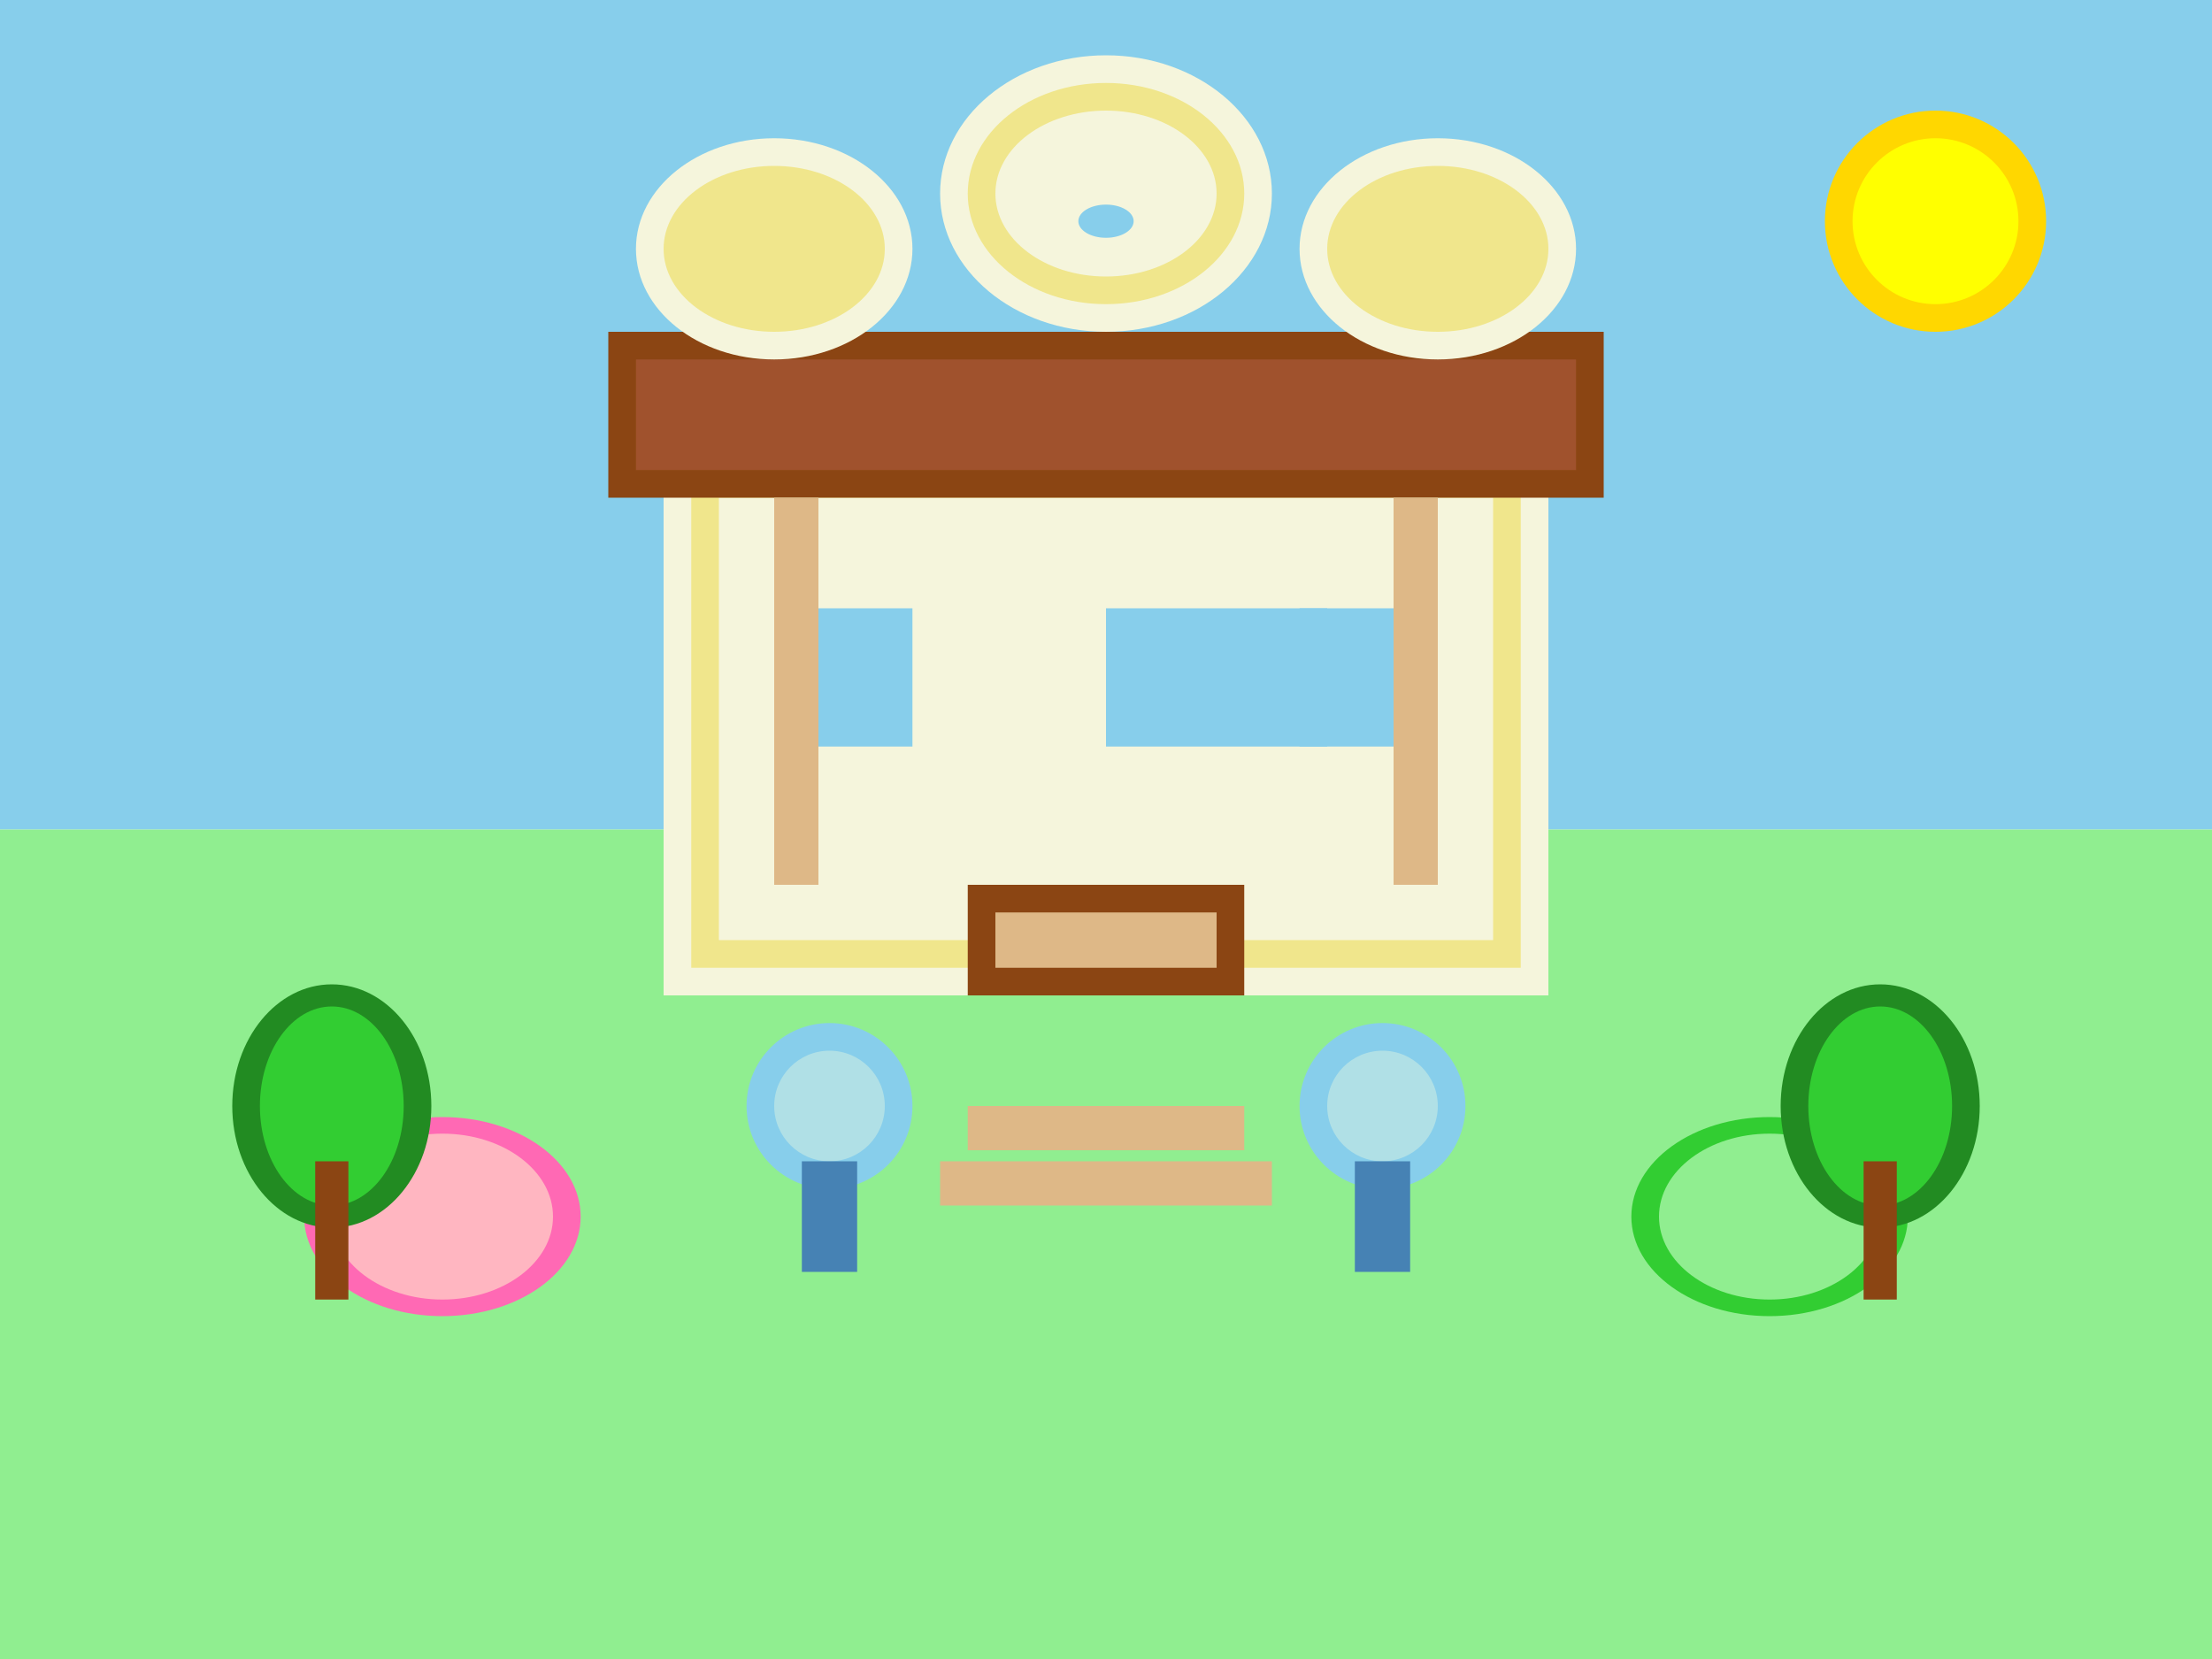
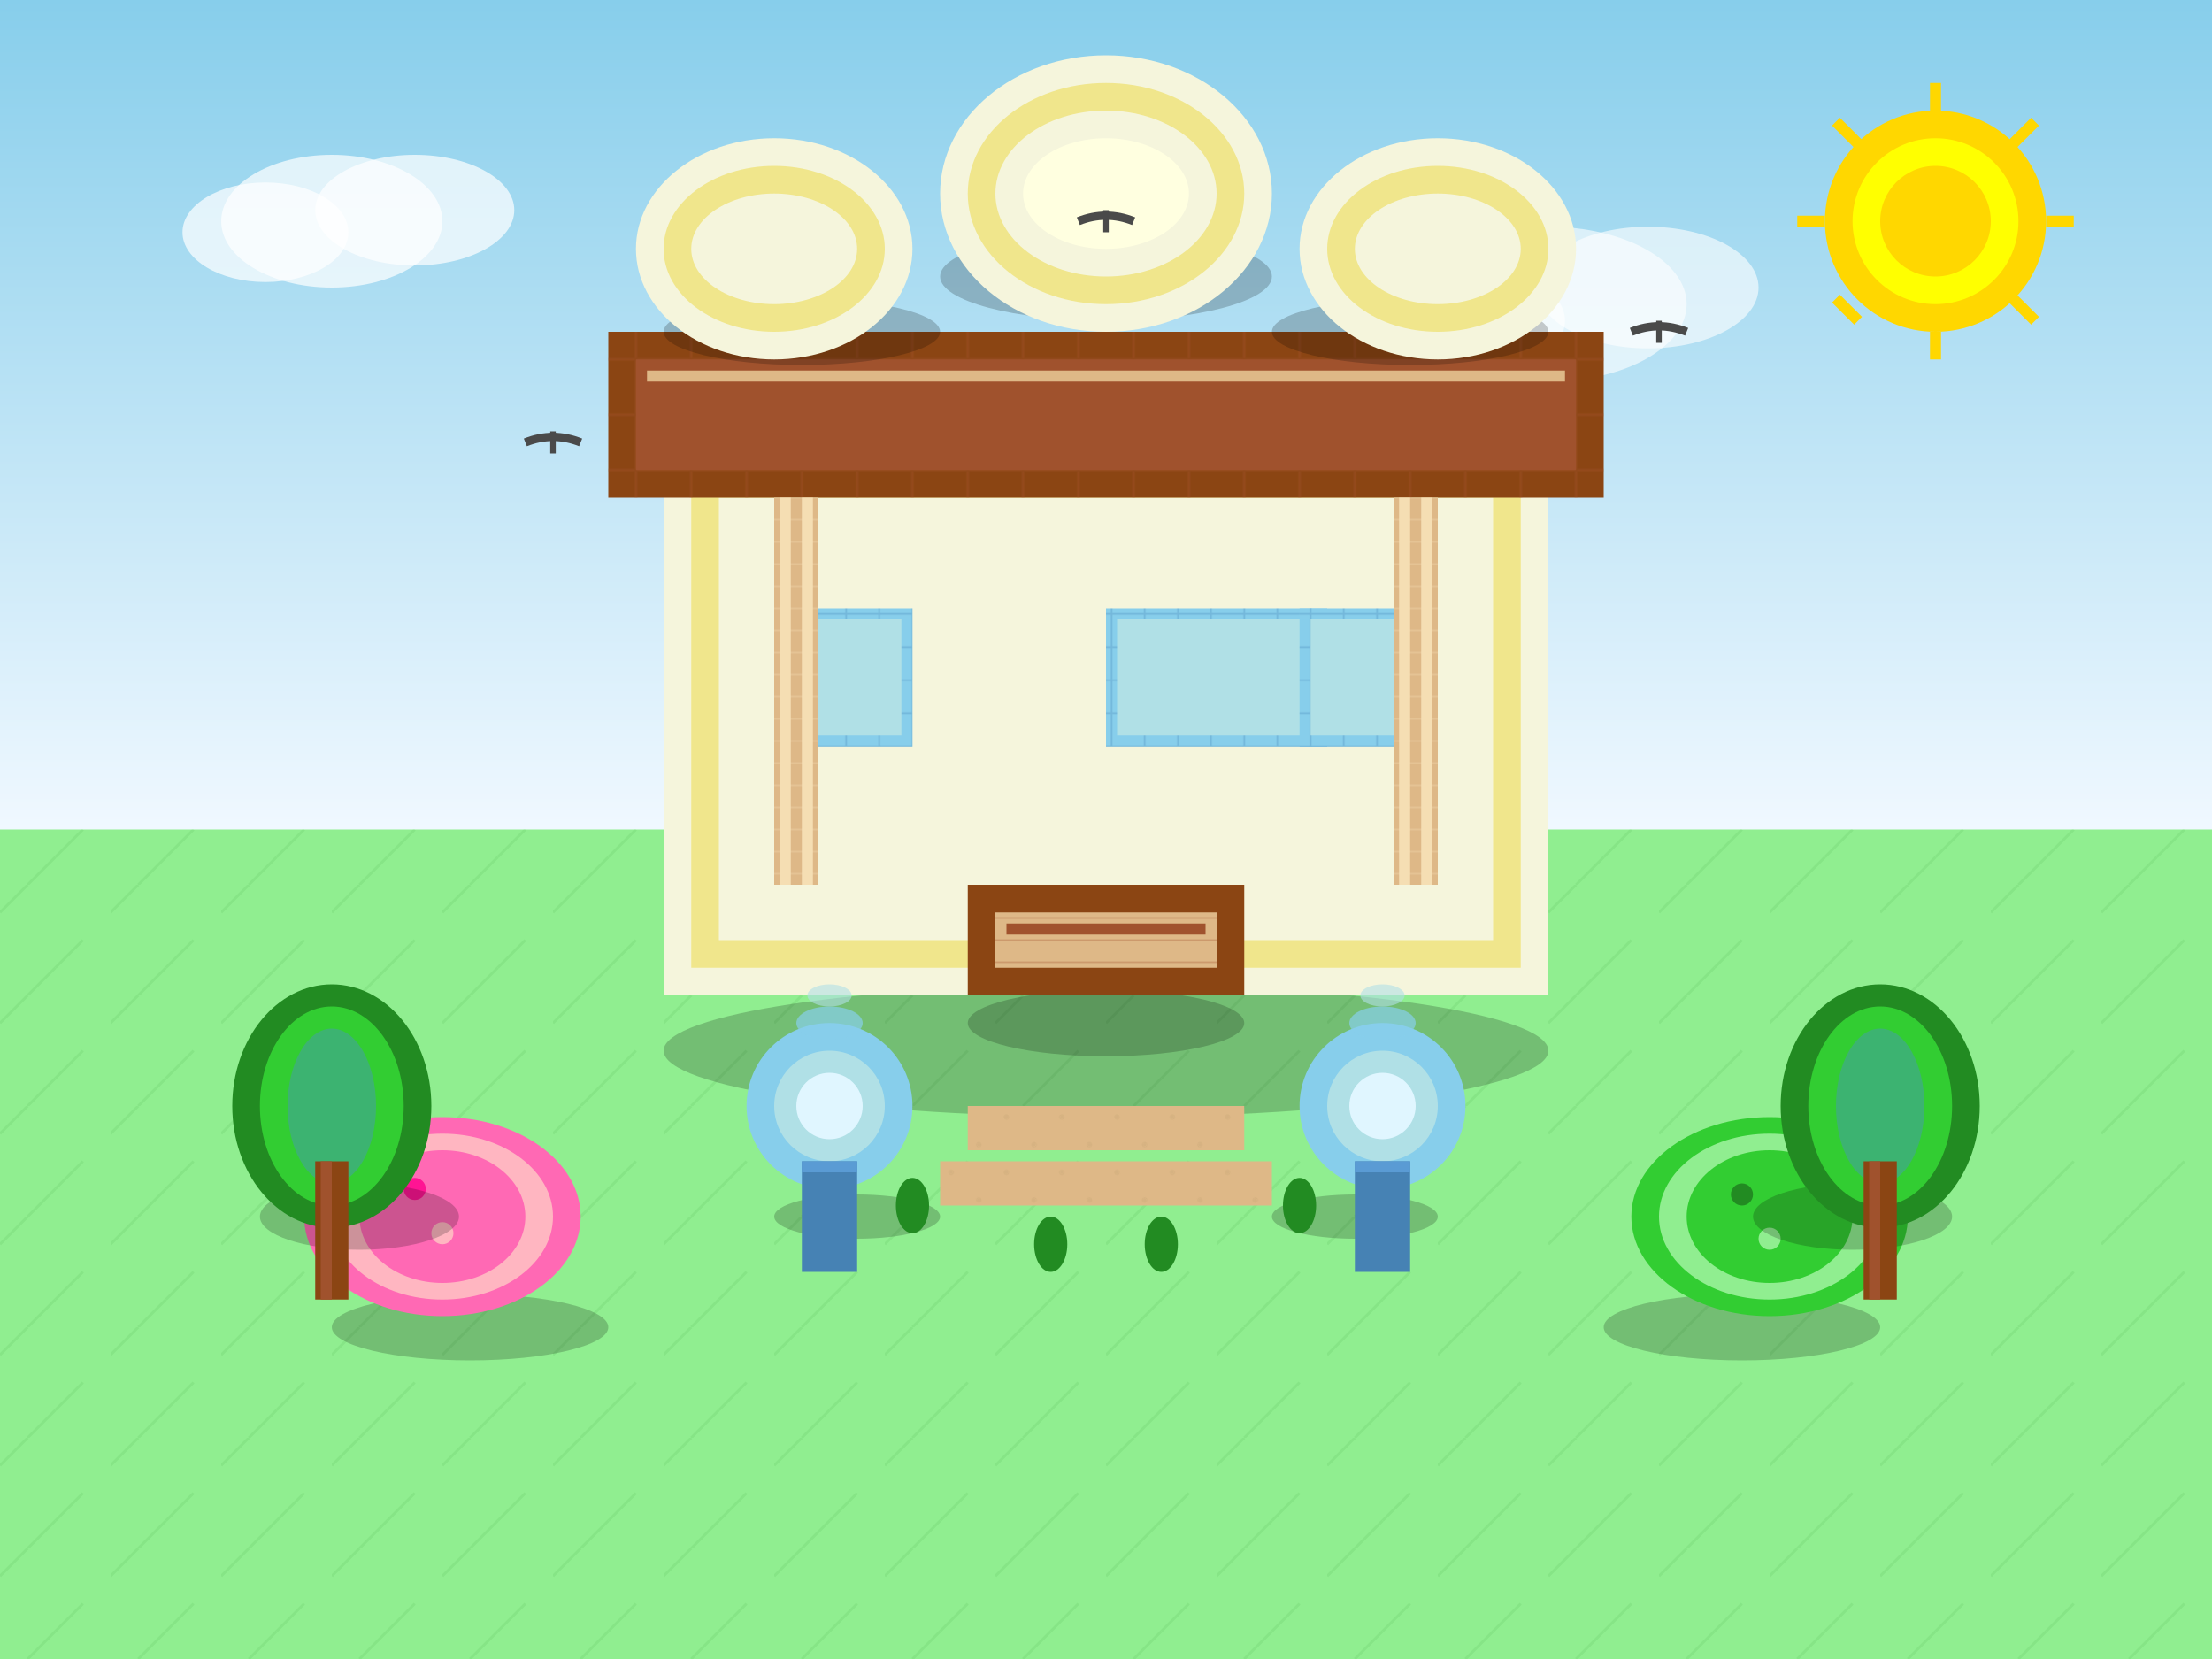
<svg xmlns="http://www.w3.org/2000/svg" width="400" height="300" viewBox="0 0 400 300" fill="none">
  <rect width="400" height="300" fill="#F0F8FF" />
-   <rect x="0" y="0" width="400" height="150" fill="#87CEEB" />
+   <rect x="0" y="0" width="400" height="150" fill="url(#skyGradient)" />
+   <ellipse cx="60" cy="40" rx="20" ry="12" fill="#FFFFFF" opacity="0.7" />
+   <ellipse cx="75" cy="38" rx="18" ry="10" fill="#FFFFFF" opacity="0.7" />
+   <ellipse cx="48" cy="42" rx="15" ry="9" fill="#FFFFFF" opacity="0.7" />
+   <ellipse cx="280" cy="55" rx="25" ry="14" fill="#FFFFFF" opacity="0.6" />
+   <ellipse cx="298" cy="52" rx="20" ry="11" fill="#FFFFFF" opacity="0.6" />
+   <ellipse cx="265" cy="58" rx="18" ry="10" fill="#FFFFFF" opacity="0.6" />
  <rect x="0" y="150" width="400" height="150" fill="#90EE90" />
+   <rect x="0" y="150" width="400" height="150" fill="url(#grassTexture)" opacity="0.3" />
+   <ellipse cx="200" cy="190" rx="80" ry="12" fill="#000000" opacity="0.2" />
  <rect x="120" y="80" width="160" height="100" fill="#F5F5DC" />
  <rect x="125" y="85" width="150" height="90" fill="#F0E68C" />
  <rect x="130" y="90" width="140" height="80" fill="#F5F5DC" />
+   <rect x="122" y="82" width="156" height="2" fill="#FFFFE0" />
+   <rect x="127" y="87" width="146" height="2" fill="#FFFFE0" />
  <rect x="110" y="60" width="180" height="30" fill="#8B4513" />
+   <rect x="110" y="60" width="180" height="30" fill="url(#roofTexture)" opacity="0.3" />
  <rect x="115" y="65" width="170" height="20" fill="#A0522D" />
+   <rect x="117" y="67" width="166" height="2" fill="#DEB887" />
+   <ellipse cx="200" cy="50" rx="30" ry="8" fill="#000000" opacity="0.2" />
  <ellipse cx="200" cy="35" rx="30" ry="25" fill="#F5F5DC" />
  <ellipse cx="200" cy="35" rx="25" ry="20" fill="#F0E68C" />
  <ellipse cx="200" cy="35" rx="20" ry="15" fill="#F5F5DC" />
+   <ellipse cx="200" cy="35" rx="15" ry="10" fill="#FFFFE0" />
+   <ellipse cx="145" cy="60" rx="25" ry="6" fill="#000000" opacity="0.2" />
+   <ellipse cx="255" cy="60" rx="25" ry="6" fill="#000000" opacity="0.2" />
  <ellipse cx="140" cy="45" rx="25" ry="20" fill="#F5F5DC" />
  <ellipse cx="140" cy="45" rx="20" ry="15" fill="#F0E68C" />
+   <ellipse cx="140" cy="45" rx="15" ry="10" fill="#F5F5DC" />
  <ellipse cx="260" cy="45" rx="25" ry="20" fill="#F5F5DC" />
  <ellipse cx="260" cy="45" rx="20" ry="15" fill="#F0E68C" />
+   <ellipse cx="260" cy="45" rx="15" ry="10" fill="#F5F5DC" />
+   <ellipse cx="200" cy="185" rx="25" ry="6" fill="#000000" opacity="0.2" />
  <rect x="175" y="160" width="50" height="20" fill="#8B4513" />
  <rect x="180" y="165" width="40" height="10" fill="#DEB887" />
+   <rect x="180" y="165" width="40" height="10" fill="url(#woodTexture)" opacity="0.3" />
+   <rect x="182" y="167" width="36" height="2" fill="#A0522D" />
  <rect x="145" y="110" width="20" height="25" fill="#87CEEB" />
+   <rect x="145" y="110" width="20" height="25" fill="url(#windowTexture)" opacity="0.3" />
+   <rect x="147" y="112" width="16" height="21" fill="#B0E0E6" />
  <rect x="200" y="110" width="40" height="25" fill="#87CEEB" />
+   <rect x="200" y="110" width="40" height="25" fill="url(#windowTexture)" opacity="0.3" />
+   <rect x="202" y="112" width="36" height="21" fill="#B0E0E6" />
  <rect x="235" y="110" width="20" height="25" fill="#87CEEB" />
+   <rect x="235" y="110" width="20" height="25" fill="url(#windowTexture)" opacity="0.3" />
+   <rect x="237" y="112" width="16" height="21" fill="#B0E0E6" />
  <rect x="140" y="90" width="8" height="70" fill="#DEB887" />
+   <rect x="140" y="90" width="8" height="70" fill="url(#columnTexture)" opacity="0.3" />
+   <rect x="141" y="90" width="2" height="70" fill="#F5DEB3" />
+   <rect x="145" y="90" width="2" height="70" fill="#F5DEB3" />
  <rect x="252" y="90" width="8" height="70" fill="#DEB887" />
+   <rect x="252" y="90" width="8" height="70" fill="url(#columnTexture)" opacity="0.3" />
+   <rect x="253" y="90" width="2" height="70" fill="#F5DEB3" />
+   <rect x="257" y="90" width="2" height="70" fill="#F5DEB3" />
+   <ellipse cx="85" cy="240" rx="25" ry="6" fill="#000000" opacity="0.2" />
+   <ellipse cx="315" cy="240" rx="25" ry="6" fill="#000000" opacity="0.2" />
  <ellipse cx="80" cy="220" rx="25" ry="18" fill="#FF69B4" />
  <ellipse cx="80" cy="220" rx="20" ry="15" fill="#FFB6C1" />
+   <ellipse cx="80" cy="220" rx="15" ry="12" fill="#FF69B4" />
+   <circle cx="75" cy="215" r="2" fill="#FF1493" />
+   <circle cx="85" cy="218" r="2" fill="#FF69B4" />
+   <circle cx="80" cy="223" r="2" fill="#FFB6C1" />
  <ellipse cx="320" cy="220" rx="25" ry="18" fill="#32CD32" />
  <ellipse cx="320" cy="220" rx="20" ry="15" fill="#90EE90" />
+   <ellipse cx="320" cy="220" rx="15" ry="12" fill="#32CD32" />
+   <circle cx="315" cy="216" r="2" fill="#228B22" />
+   <circle cx="325" cy="219" r="2" fill="#32CD32" />
+   <circle cx="320" cy="224" r="2" fill="#90EE90" />
+   <ellipse cx="155" cy="220" rx="15" ry="4" fill="#000000" opacity="0.2" />
+   <ellipse cx="245" cy="220" rx="15" ry="4" fill="#000000" opacity="0.2" />
  <circle cx="150" cy="200" r="15" fill="#87CEEB" />
  <circle cx="150" cy="200" r="10" fill="#B0E0E6" />
+   <circle cx="150" cy="200" r="6" fill="#E0F6FF" />
+   <ellipse cx="150" cy="185" rx="6" ry="3" fill="#87CEEB" opacity="0.7" />
+   <ellipse cx="150" cy="180" rx="4" ry="2" fill="#B0E0E6" opacity="0.6" />
  <rect x="145" y="210" width="10" height="20" fill="#4682B4" />
+   <rect x="145" y="210" width="10" height="2" fill="#5A9BD4" />
  <circle cx="250" cy="200" r="15" fill="#87CEEB" />
  <circle cx="250" cy="200" r="10" fill="#B0E0E6" />
+   <circle cx="250" cy="200" r="6" fill="#E0F6FF" />
+   <ellipse cx="250" cy="185" rx="6" ry="3" fill="#87CEEB" opacity="0.7" />
+   <ellipse cx="250" cy="180" rx="4" ry="2" fill="#B0E0E6" opacity="0.6" />
  <rect x="245" y="210" width="10" height="20" fill="#4682B4" />
+   <rect x="245" y="210" width="10" height="2" fill="#5A9BD4" />
+   <ellipse cx="65" cy="220" rx="18" ry="6" fill="#000000" opacity="0.2" />
+   <ellipse cx="335" cy="220" rx="18" ry="6" fill="#000000" opacity="0.2" />
  <ellipse cx="60" cy="200" rx="18" ry="22" fill="#228B22" />
  <ellipse cx="60" cy="200" rx="13" ry="18" fill="#32CD32" />
+   <ellipse cx="60" cy="200" rx="8" ry="14" fill="#3CB371" />
  <rect x="57" y="210" width="6" height="25" fill="#8B4513" />
+   <rect x="58" y="210" width="2" height="25" fill="#A0522D" />
  <ellipse cx="340" cy="200" rx="18" ry="22" fill="#228B22" />
  <ellipse cx="340" cy="200" rx="13" ry="18" fill="#32CD32" />
+   <ellipse cx="340" cy="200" rx="8" ry="14" fill="#3CB371" />
  <rect x="337" y="210" width="6" height="25" fill="#8B4513" />
+   <rect x="338" y="210" width="2" height="25" fill="#A0522D" />
  <rect x="175" y="200" width="50" height="8" fill="#DEB887" />
+   <rect x="175" y="200" width="50" height="8" fill="url(#pathTexture)" opacity="0.3" />
  <rect x="170" y="210" width="60" height="8" fill="#DEB887" />
+   <rect x="170" y="210" width="60" height="8" fill="url(#pathTexture)" opacity="0.3" />
+   <ellipse cx="165" cy="218" rx="3" ry="5" fill="#228B22" />
+   <ellipse cx="235" cy="218" rx="3" ry="5" fill="#228B22" />
+   <ellipse cx="190" cy="225" rx="3" ry="5" fill="#228B22" />
+   <ellipse cx="210" cy="225" rx="3" ry="5" fill="#228B22" />
  <circle cx="350" cy="40" r="20" fill="#FFD700" />
  <circle cx="350" cy="40" r="15" fill="#FFFF00" />
-   <ellipse cx="100" cy="80" rx="5" ry="3" fill="#87CEEB" />
-   <ellipse cx="300" cy="60" rx="5" ry="3" fill="#87CEEB" />
-   <ellipse cx="200" cy="40" rx="5" ry="3" fill="#87CEEB" />
+   <circle cx="350" cy="40" r="10" fill="#FFD700" />
+   <line x1="350" y1="15" x2="350" y2="20" stroke="#FFD700" stroke-width="2" />
+   <line x1="350" y1="60" x2="350" y2="65" stroke="#FFD700" stroke-width="2" />
+   <line x1="325" y1="40" x2="330" y2="40" stroke="#FFD700" stroke-width="2" />
+   <line x1="370" y1="40" x2="375" y2="40" stroke="#FFD700" stroke-width="2" />
+   <line x1="332" y1="22" x2="336" y2="26" stroke="#FFD700" stroke-width="2" />
+   <line x1="364" y1="54" x2="368" y2="58" stroke="#FFD700" stroke-width="2" />
+   <line x1="364" y1="26" x2="368" y2="22" stroke="#FFD700" stroke-width="2" />
+   <line x1="332" y1="54" x2="336" y2="58" stroke="#FFD700" stroke-width="2" />
+   <path d="M 95 80 Q 100 78 105 80" stroke="#4A4A4A" stroke-width="1.5" fill="none" />
+   <path d="M 100 82 L 100 78" stroke="#4A4A4A" stroke-width="1" fill="none" />
+   <path d="M 295 60 Q 300 58 305 60" stroke="#4A4A4A" stroke-width="1.5" fill="none" />
+   <path d="M 300 62 L 300 58" stroke="#4A4A4A" stroke-width="1" fill="none" />
+   <path d="M 195 40 Q 200 38 205 40" stroke="#4A4A4A" stroke-width="1.5" fill="none" />
+   <path d="M 200 42 L 200 38" stroke="#4A4A4A" stroke-width="1" fill="none" />
+   <defs>
+     <linearGradient id="skyGradient" x1="0%" y1="0%" x2="0%" y2="100%">
+       <stop offset="0%" style="stop-color:#87CEEB;stop-opacity:1" />
+       <stop offset="100%" style="stop-color:#F0F8FF;stop-opacity:1" />
+     </linearGradient>
+     <pattern id="grassTexture" x="0" y="0" width="20" height="20" patternUnits="userSpaceOnUse">
+       <line x1="0" y1="5" x2="5" y2="0" stroke="#70D070" stroke-width="0.5" />
+       <line x1="10" y1="15" x2="15" y2="10" stroke="#70D070" stroke-width="0.5" />
+       <line x1="5" y1="20" x2="10" y2="15" stroke="#70D070" stroke-width="0.5" />
+     </pattern>
+     <pattern id="roofTexture" x="0" y="0" width="10" height="10" patternUnits="userSpaceOnUse">
+       <line x1="0" y1="5" x2="10" y2="5" stroke="#A0522D" stroke-width="0.5" />
+       <line x1="5" y1="0" x2="5" y2="10" stroke="#A0522D" stroke-width="0.5" />
+     </pattern>
+     <pattern id="woodTexture" x="0" y="0" width="8" height="8" patternUnits="userSpaceOnUse">
+       <line x1="0" y1="2" x2="8" y2="2" stroke="#A0522D" stroke-width="0.3" />
+       <line x1="0" y1="6" x2="8" y2="6" stroke="#A0522D" stroke-width="0.3" />
+     </pattern>
+     <pattern id="windowTexture" x="0" y="0" width="6" height="6" patternUnits="userSpaceOnUse">
+       <line x1="0" y1="3" x2="6" y2="3" stroke="#4682B4" stroke-width="0.3" />
+       <line x1="3" y1="0" x2="3" y2="6" stroke="#4682B4" stroke-width="0.3" />
+     </pattern>
+     <pattern id="columnTexture" x="0" y="0" width="4" height="4" patternUnits="userSpaceOnUse">
+       <line x1="0" y1="2" x2="4" y2="2" stroke="#F5DEB3" stroke-width="0.3" />
+     </pattern>
+     <pattern id="pathTexture" x="0" y="0" width="10" height="10" patternUnits="userSpaceOnUse">
+       <circle cx="2" cy="2" r="0.5" fill="#C4A574" />
+       <circle cx="7" cy="7" r="0.5" fill="#C4A574" />
+     </pattern>
+   </defs>
</svg>
